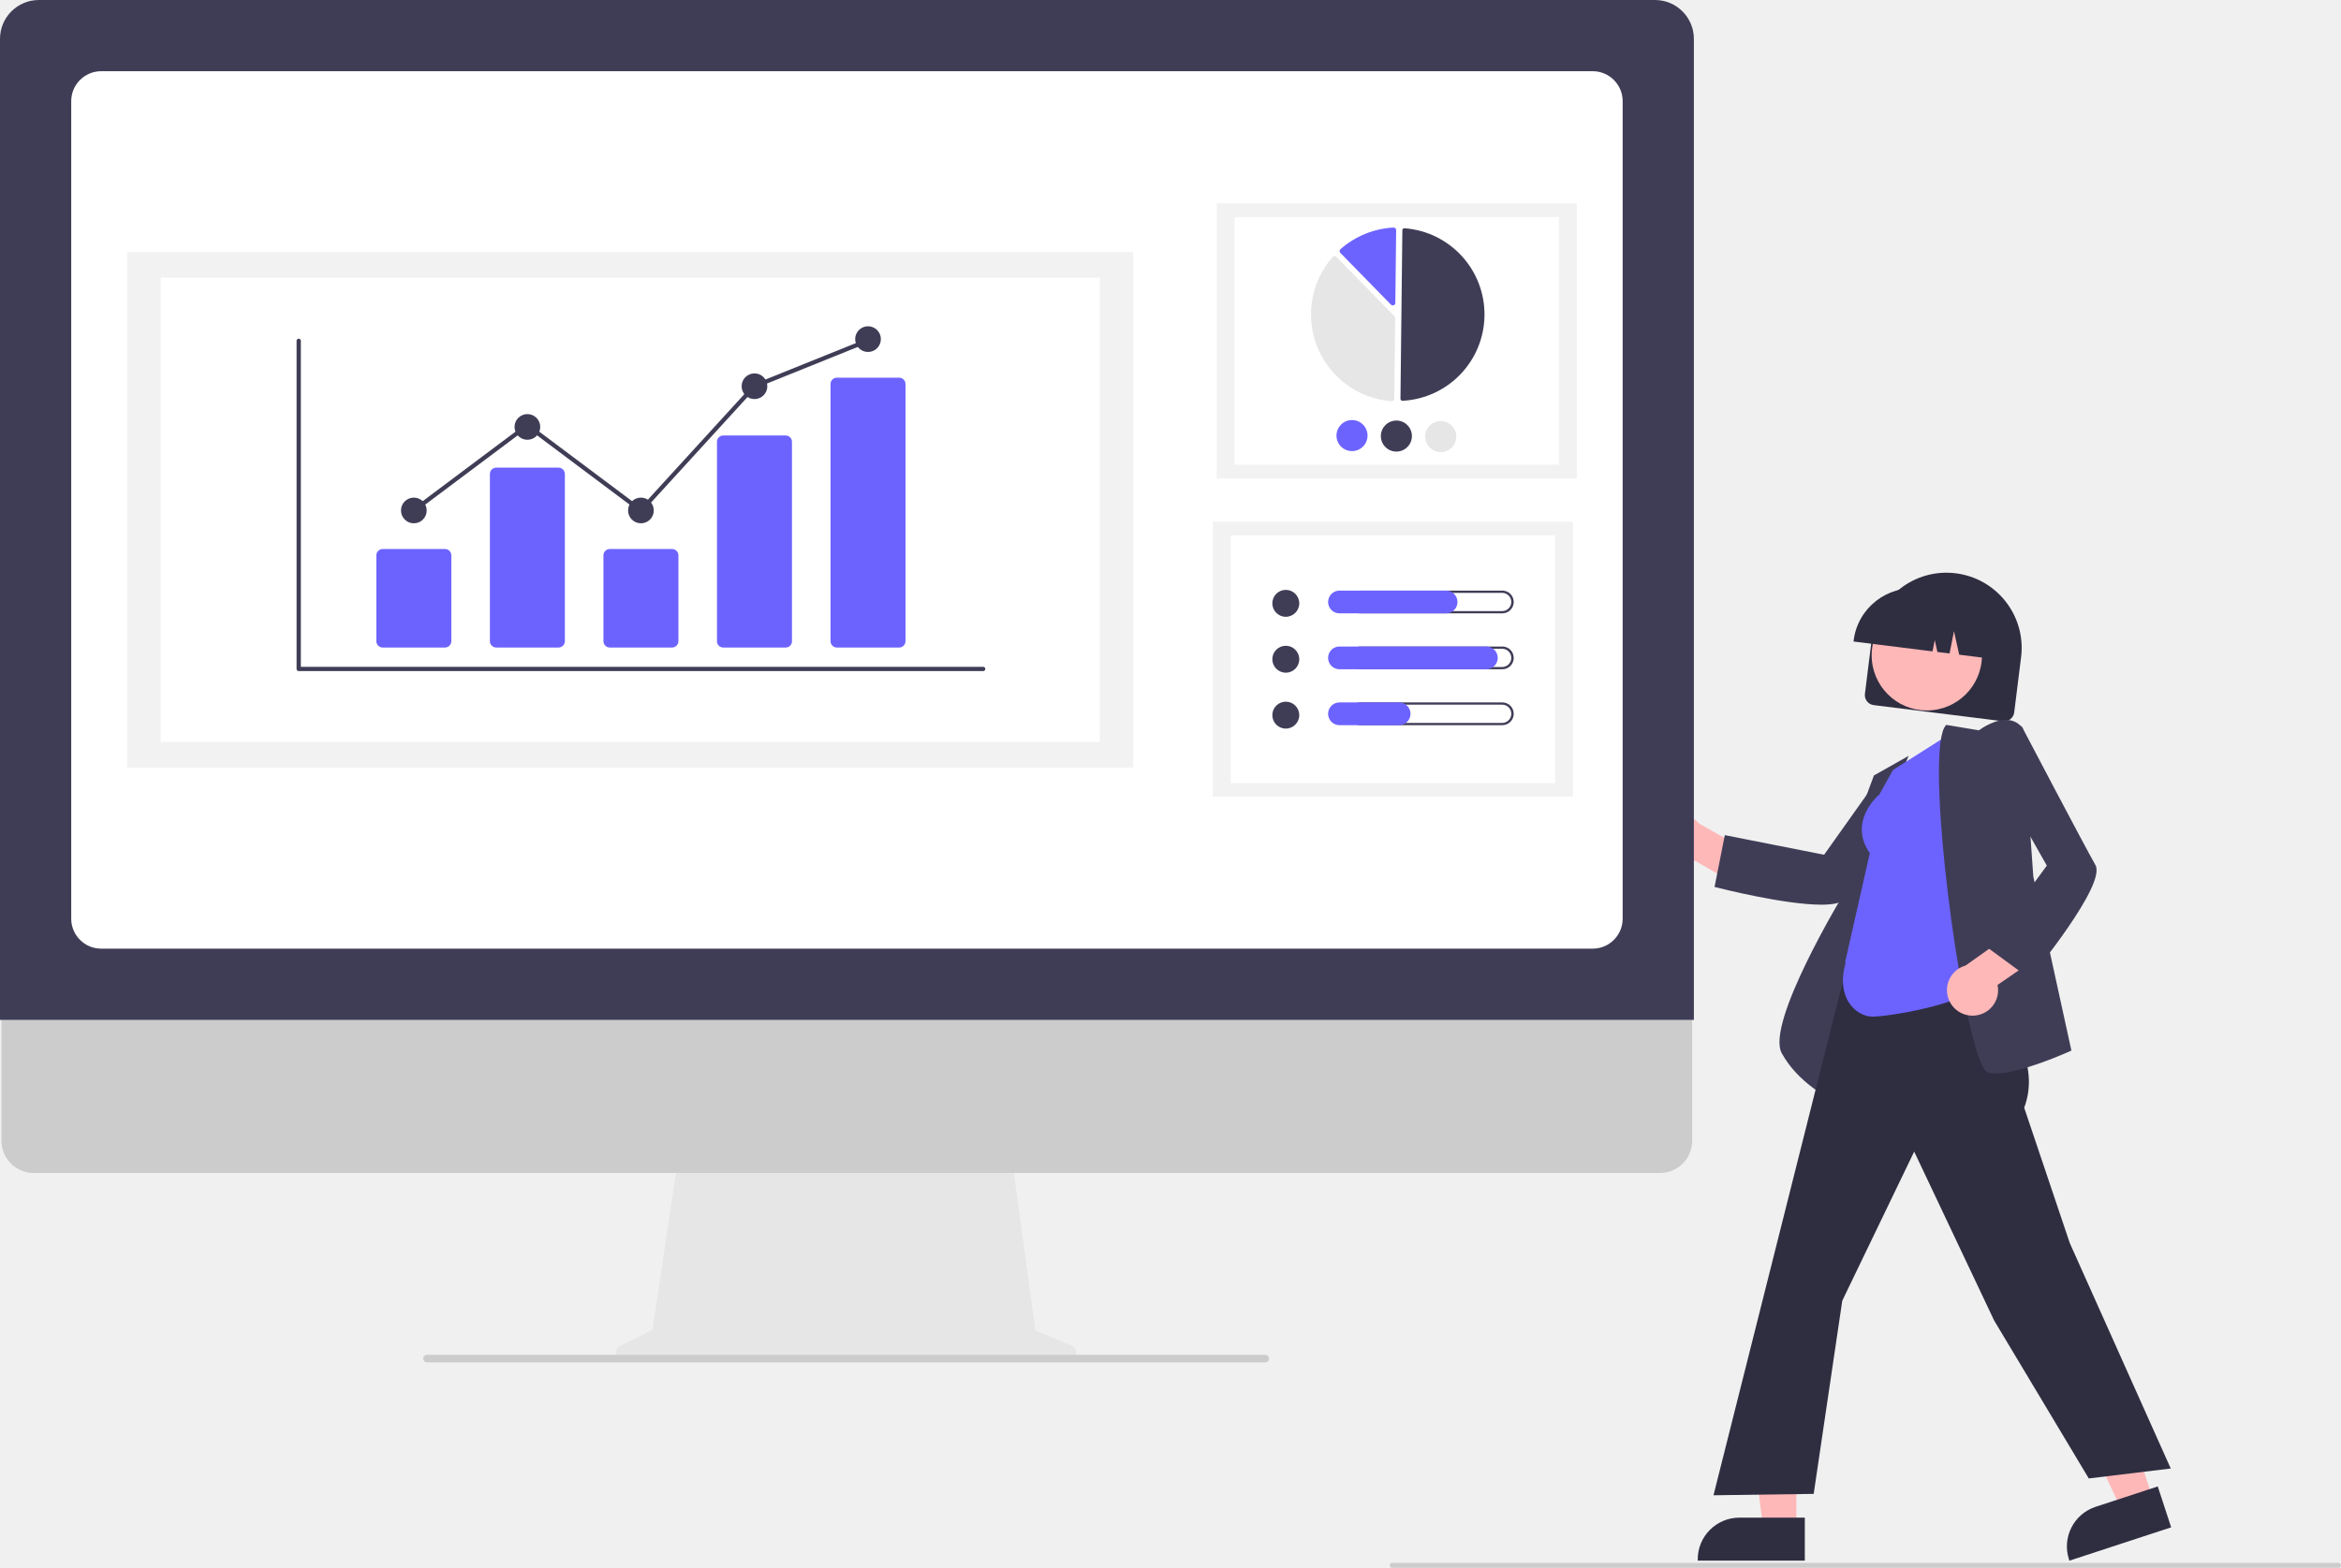
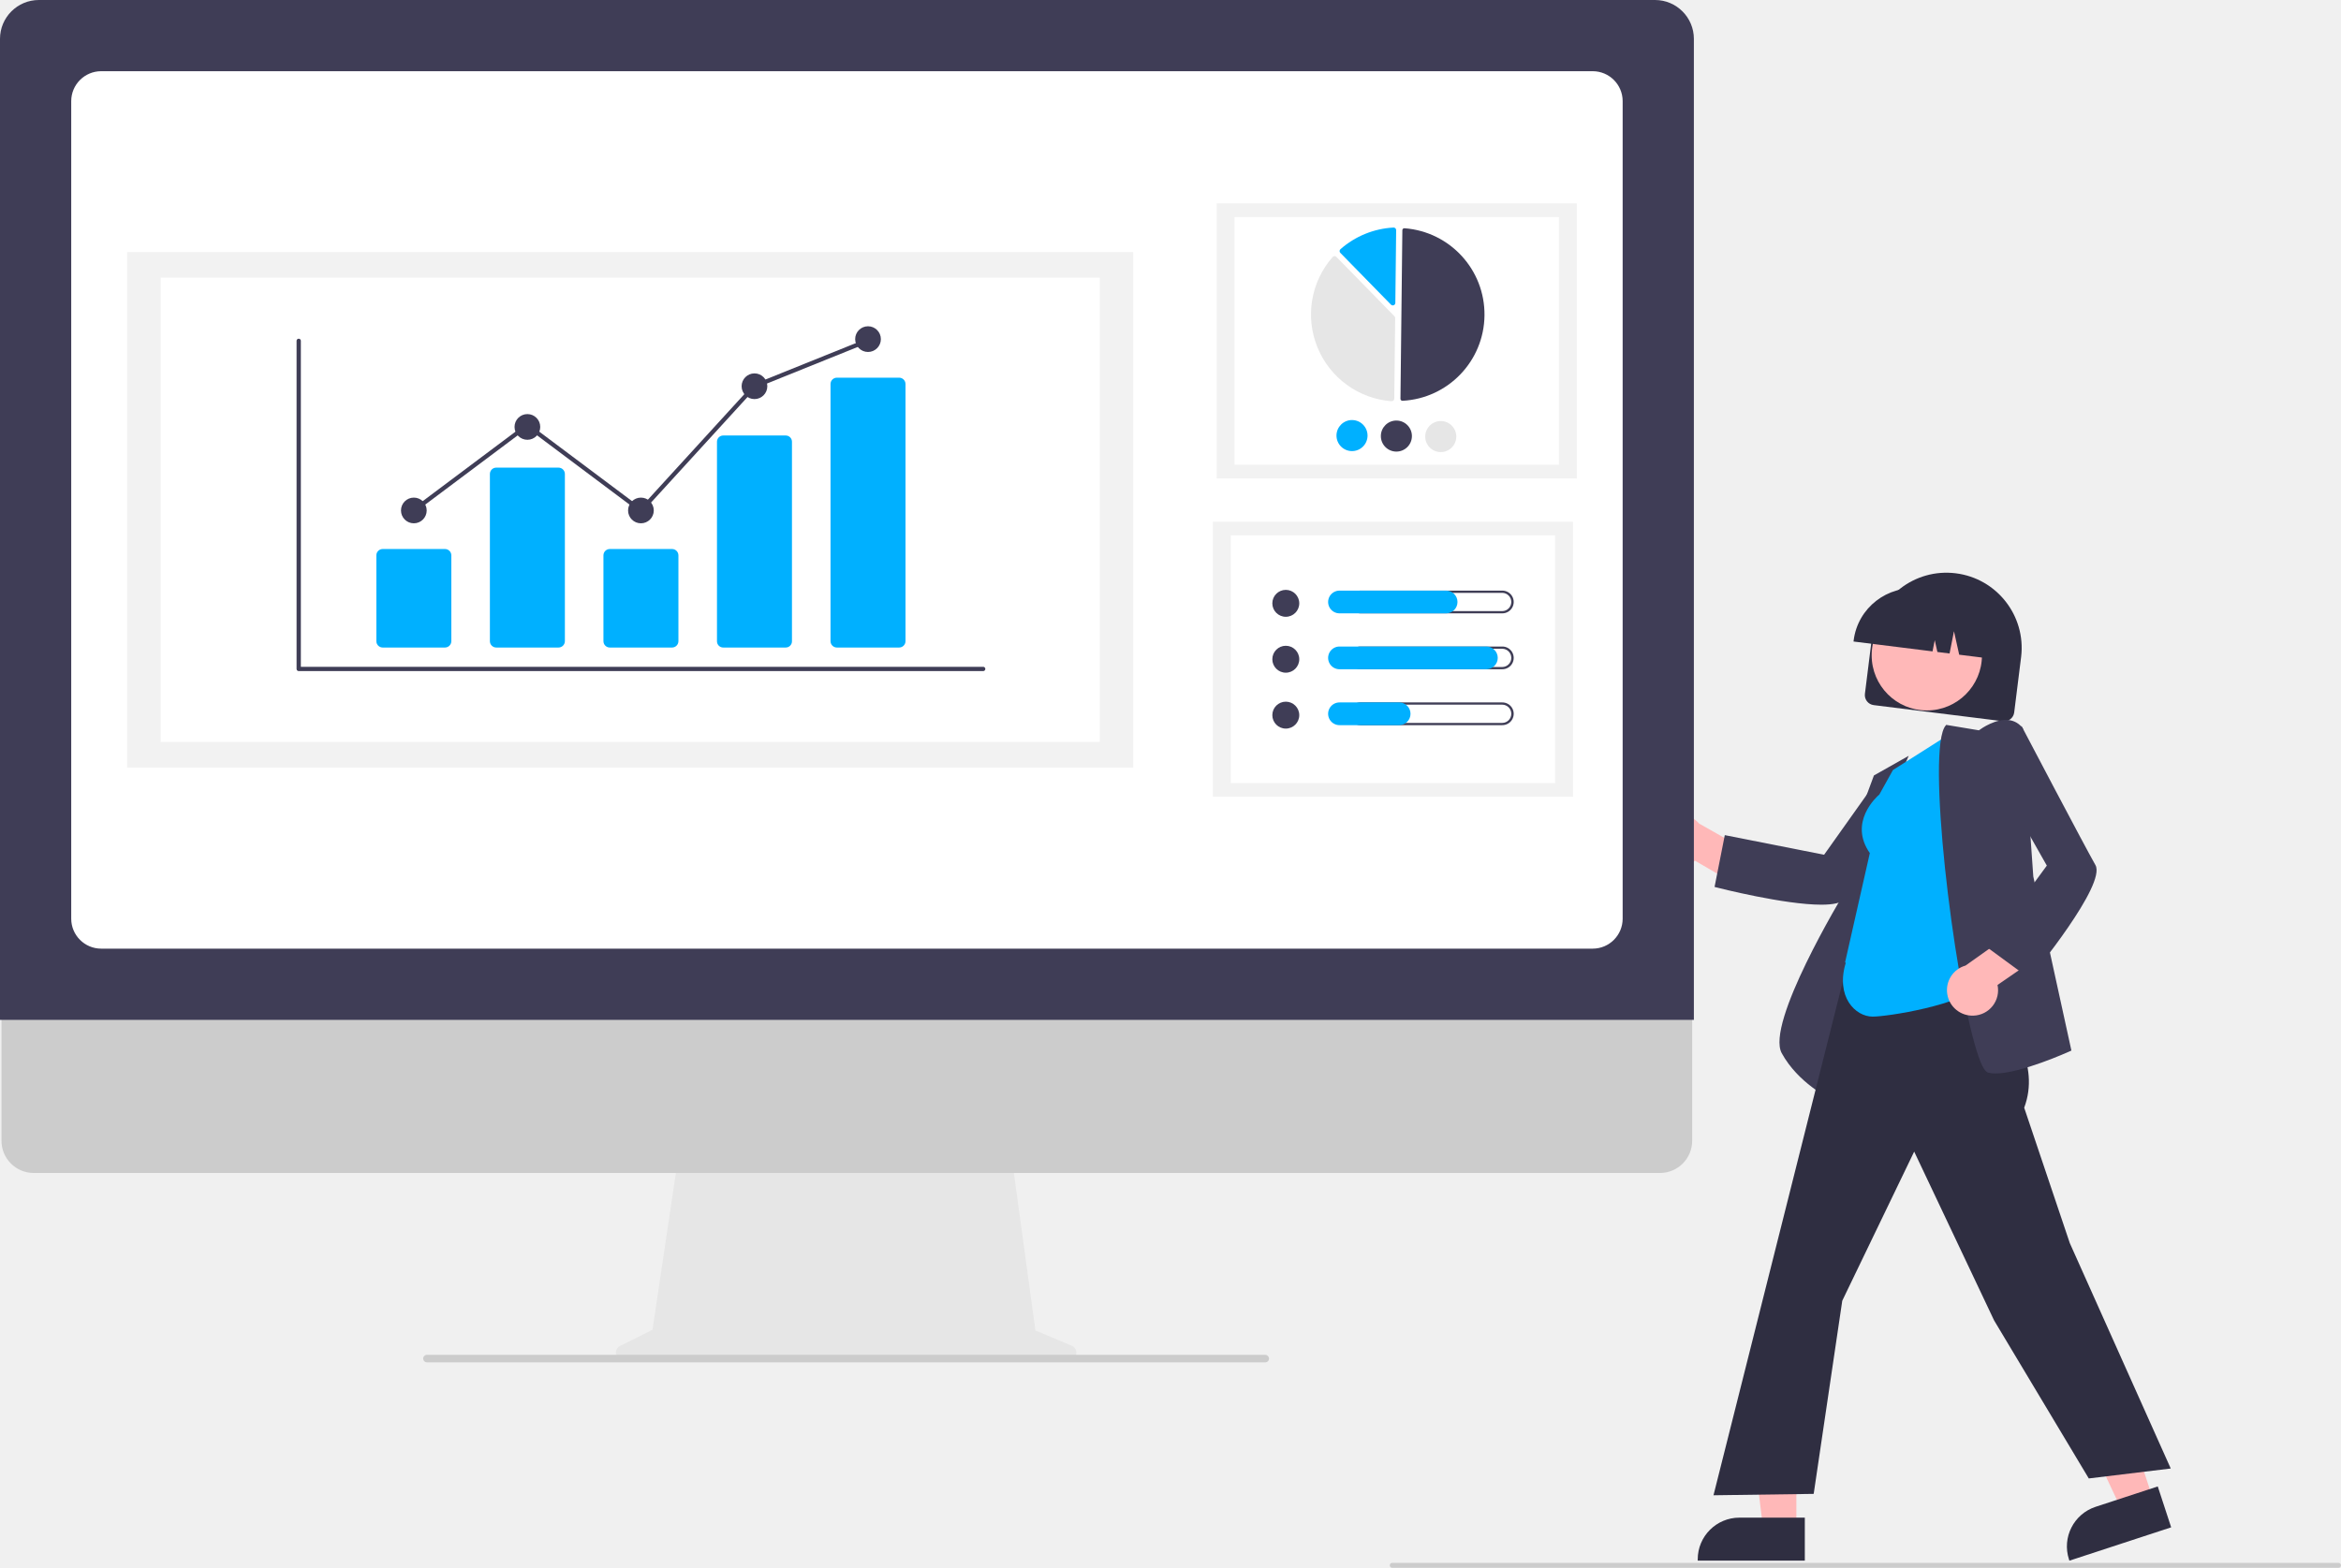
<svg xmlns="http://www.w3.org/2000/svg" data-name="Layer 1" width="942.547" height="631.439" viewBox="0 0 942.547 631.439">
  <path d="M879.59,413.72l2.798-22.427a30.285,30.285,0,0,1,60.103,7.498l-2.798,22.427a4.073,4.073,0,0,1-4.54,3.533l-52.03-6.491A4.073,4.073,0,0,1,879.59,413.72Z" transform="translate(-128.7264 -134.2805)" fill="#2f2e41" />
  <circle cx="775.786" cy="263.927" r="22.204" fill="#ffb8b8" />
  <path d="M875.055,392.201a23.984,23.984,0,0,1,26.738-20.806l4.486.56a23.983,23.983,0,0,1,20.806,26.738l-.056.449-9.479-1.183-2.104-9.456L913.67,397.474l-4.899-.611-1.061-4.771-.896,4.527-31.815-3.969Z" transform="translate(-128.7264 -134.2805)" fill="#2f2e41" />
  <path d="M795.916,477.411a10.228,10.228,0,0,0,15.284,3.515L831.367,492.74l10.168-10.504-28.714-16.283a10.283,10.283,0,0,0-16.905,11.459Z" transform="translate(-128.7264 -134.2805)" fill="#ffb8b8" />
  <path d="M862.013,498.639c-14.875,0-41.052-6.659-42.501-7.031l-.458-.117,4.12-20.859,39.982,7.897,21.721-30.587,24.937-2.535-.696.916c-.324.427-32.47,42.743-37.472,49.842C870.382,497.956,866.776,498.639,862.013,498.639Z" transform="translate(-128.7264 -134.2805)" fill="#3f3d56" />
  <path d="M866.001,576.928l-.595-.284c-.127-.061-12.765-6.208-19.311-18.209-6.515-11.944,23.983-62.612,26.117-66.128l.031-16.091L883.213,446.595l13.992-7.908L885.192,466.716Z" transform="translate(-128.7264 -134.2805)" fill="#3f3d56" />
  <polygon points="723.257 615.591 709.885 615.59 703.523 564.011 723.259 564.012 723.257 615.591" fill="#ffb8b8" />
  <path d="M855.393,762.833l-43.118-.002v-.545A16.784,16.784,0,0,1,829.058,745.504h.001l26.335.001Z" transform="translate(-128.7264 -134.2805)" fill="#2f2e41" />
  <polygon points="866.891 603.872 854.184 608.035 832.077 561.002 850.832 554.857 866.891 603.872" fill="#ffb8b8" />
  <path d="M1002.895,749.408,961.92,762.833l-.17-.518a16.784,16.784,0,0,1,10.722-21.174l.001-0,25.026-8.199Z" transform="translate(-128.7264 -134.2805)" fill="#2f2e41" />
  <path d="M969.726,729.72l-38.12-63.641L899.426,598.086l-28.958,60.061-11.504,77.788-40.343.561.159-.631L880.517,490.553l48.352,7.224-2.201,31.916,1.311,1.864c10.923,15.517,22.216,31.56,15.739,48.854l18.362,54.522,40.646,90.786Z" transform="translate(-128.7264 -134.2805)" fill="#2f2e41" />
-   <path d="M882.726,543.72c-7.006,0-15-8-10.853-21.658l-.269-.194,9.961-44.008c-8.693-12.432,2.768-22.691,3.842-23.608l5.471-9.847,24.138-15.308L927.229,530.57l-.181.173C918.228,539.182,888.604,543.72,882.726,543.72Z" transform="translate(-128.7264 -134.2805)" fill="#6c63ff" />
+   <path d="M882.726,543.72c-7.006,0-15-8-10.853-21.658l-.269-.194,9.961-44.008c-8.693-12.432,2.768-22.691,3.842-23.608l5.471-9.847,24.138-15.308L927.229,530.57l-.181.173C918.228,539.182,888.604,543.72,882.726,543.72Z" transform="translate(-128.7264 -134.2805)" fill="#00b0ff" />
  <path d="M932.159,566.617a11.881,11.881,0,0,1-2.851-.302c-.939-.235-2.458-1.431-4.807-9.077-9.336-30.397-20.359-121.86-12.351-130.811l.183-.205,13.149,2.191c1.093-.807,6.829-4.811,12.121-4.114a8.033,8.033,0,0,1,5.497,3.249l.091.119,4.189,59.594,15.346,70.131-.368.167C961.466,557.966,942.303,566.617,932.159,566.617Z" transform="translate(-128.7264 -134.2805)" fill="#3f3d56" />
  <path d="M923.317,543.324a10.228,10.228,0,0,0,9.662-12.353l19.249-13.258-5.204-13.662-26.92,19.104a10.283,10.283,0,0,0,3.212,20.169Z" transform="translate(-128.7264 -134.2805)" fill="#ffb8b8" />
  <path d="M945.876,528.337l-17.146-12.573,24.101-32.864L934.336,450.261l8.275-23.661.535,1.019c.249.475,24.948,47.527,29.257,55.067,4.483,7.844-24.97,43.761-26.226,45.285Z" transform="translate(-128.7264 -134.2805)" fill="#3f3d56" />
  <path d="M560.206,676.255l-14.592-6.144-10.01-73.151H402.299L391.449,669.812l-13.055,6.527a3.1,3.1,0,0,0,1.387,5.873H559.003A3.1,3.1,0,0,0,560.206,676.255Z" transform="translate(-128.7264 -134.2805)" fill="#e6e6e6" />
  <path d="M797.098,606.692H142.268a12.973,12.973,0,0,1-12.944-12.973V501.379h680.718v92.34A12.974,12.974,0,0,1,797.098,606.692Z" transform="translate(-128.7264 -134.2805)" fill="#ccc" />
  <path d="M810.726,545.021h-682V149.92A15.657,15.657,0,0,1,144.366,134.28H795.087a15.657,15.657,0,0,1,15.64,15.639Z" transform="translate(-128.7264 -134.2805)" fill="#3f3d56" />
  <path d="M769.993,516.344H169.46a12.07,12.07,0,0,1-12.057-12.057v-329.274a12.071,12.071,0,0,1,12.057-12.057H769.993a12.071,12.071,0,0,1,12.057,12.057v329.274A12.07,12.07,0,0,1,769.993,516.344Z" transform="translate(-128.7264 -134.2805)" fill="#fff" />
  <path d="M638.146,682.975l-337.448,0a1.567,1.567,0,0,1-1.539-1.134,1.529,1.529,0,0,1,1.477-1.919l337.385,0a1.615,1.615,0,0,1,1.616,1.194A1.528,1.528,0,0,1,638.146,682.975Z" transform="translate(-128.7264 -134.2805)" fill="#ccc" />
  <rect x="489.86" y="81.909" width="144.996" height="110.773" fill="#f2f2f2" />
  <rect x="497.065" y="87.414" width="130.586" height="99.765" fill="#fff" />
  <path d="M693.377,295.695q.026 0.0.052-.001a34.817,34.817,0,0,0,.779-69.489.794.794,0,0,0-.601.208.786.786,0,0,0-.257.576l-.761,67.902a.797.797,0,0,0,.788.804Z" transform="translate(-128.7264 -134.2805)" fill="#3f3d56" />
  <path d="M666.072,237.433a1.025,1.025,0,0,1,.72.307l23.376,23.906a1.014,1.014,0,0,1,.291.725l-.364,32.491a1.011,1.011,0,0,1-.33.74,1.026,1.026,0,0,1-.771.268,35.044,35.044,0,0,1-23.7-58.091,1.026,1.026,0,0,1,.741-.347Q666.053,237.433,666.072,237.433Z" transform="translate(-128.7264 -134.2805)" fill="#e6e6e6" />
-   <path d="M689.842,225.927a1.029,1.029,0,0,1,.699.286,1.011,1.011,0,0,1,.314.748l-.329,29.316a1.021,1.021,0,0,1-1.75.702L668.378,236.118a1.023,1.023,0,0,1,.055-1.482,35.118,35.118,0,0,1,21.346-8.708C689.8,225.927,689.821,225.927,689.842,225.927Z" transform="translate(-128.7264 -134.2805)" fill="#6c63ff" />
-   <path d="M679.334,309.775a6.253,6.253,0,1,1-6.183-6.323A6.261,6.261,0,0,1,679.334,309.775Z" transform="translate(-128.7264 -134.2805)" fill="#6c63ff" />
+   <path d="M689.842,225.927a1.029,1.029,0,0,1,.699.286,1.011,1.011,0,0,1,.314.748l-.329,29.316a1.021,1.021,0,0,1-1.75.702L668.378,236.118a1.023,1.023,0,0,1,.055-1.482,35.118,35.118,0,0,1,21.346-8.708C689.8,225.927,689.821,225.927,689.842,225.927Z" transform="translate(-128.7264 -134.2805)" fill="#00b0ff" />
+   <path d="M679.334,309.775a6.253,6.253,0,1,1-6.183-6.323A6.261,6.261,0,0,1,679.334,309.775Z" transform="translate(-128.7264 -134.2805)" fill="#00b0ff" />
  <path d="M697.199,309.976a6.253,6.253,0,1,1-6.183-6.323A6.261,6.261,0,0,1,697.199,309.976Z" transform="translate(-128.7264 -134.2805)" fill="#3f3d56" />
  <path d="M715.065,310.176a6.253,6.253,0,1,1-6.183-6.323A6.261,6.261,0,0,1,715.065,310.176Z" transform="translate(-128.7264 -134.2805)" fill="#e6e6e6" />
  <rect x="488.333" y="210.116" width="144.996" height="110.773" fill="#f2f2f2" />
  <rect x="495.538" y="215.621" width="130.586" height="99.765" fill="#fff" />
  <circle cx="517.695" cy="242.988" r="5.422" fill="#3f3d56" />
  <path d="M733.539,373.049a3.677,3.677,0,1,1,0,7.354H676.513a3.677,3.677,0,1,1,0-7.354h57.026m0-.901H676.513a4.578,4.578,0,1,0,0,9.155h57.026a4.578,4.578,0,1,0,0-9.155Z" transform="translate(-128.7264 -134.2805)" fill="#3f3d56" />
-   <path d="M711.038,381.304h-42.928a4.578,4.578,0,1,1,0-9.155h42.928a4.578,4.578,0,0,1,0,9.155Z" transform="translate(-128.7264 -134.2805)" fill="#6c63ff" />
+   <path d="M711.038,381.304h-42.928a4.578,4.578,0,1,1,0-9.155h42.928a4.578,4.578,0,0,1,0,9.155Z" transform="translate(-128.7264 -134.2805)" fill="#00b0ff" />
  <circle cx="517.695" cy="265.503" r="5.422" fill="#3f3d56" />
  <path d="M733.539,395.564a3.677,3.677,0,1,1,0,7.354H676.513a3.677,3.677,0,1,1,0-7.354h57.026m0-.901H676.513a4.578,4.578,0,1,0,0,9.155h57.026a4.578,4.578,0,1,0,0-9.155Z" transform="translate(-128.7264 -134.2805)" fill="#3f3d56" />
-   <path d="M727.248,403.819h-59.139a4.578,4.578,0,1,1,0-9.155h59.139a4.578,4.578,0,0,1,0,9.155Z" transform="translate(-128.7264 -134.2805)" fill="#6c63ff" />
+   <path d="M727.248,403.819h-59.139a4.578,4.578,0,1,1,0-9.155h59.139a4.578,4.578,0,0,1,0,9.155Z" transform="translate(-128.7264 -134.2805)" fill="#00b0ff" />
  <circle cx="517.695" cy="288.018" r="5.422" fill="#3f3d56" />
  <path d="M733.539,418.079a3.677,3.677,0,1,1,0,7.354H676.513a3.677,3.677,0,1,1,0-7.354h57.026m0-.901H676.513a4.578,4.578,0,1,0,0,9.155h57.026a4.578,4.578,0,1,0,0-9.155Z" transform="translate(-128.7264 -134.2805)" fill="#3f3d56" />
-   <path d="M692.125,426.334H668.109a4.578,4.578,0,1,1,0-9.155H692.125a4.578,4.578,0,0,1,0,9.155Z" transform="translate(-128.7264 -134.2805)" fill="#6c63ff" />
+   <path d="M692.125,426.334H668.109a4.578,4.578,0,1,1,0-9.155H692.125a4.578,4.578,0,0,1,0,9.155Z" transform="translate(-128.7264 -134.2805)" fill="#00b0ff" />
  <rect x="51.188" y="101.508" width="405.093" height="207.61" fill="#f2f2f2" />
  <rect x="64.692" y="111.824" width="378.087" height="186.978" fill="#fff" />
  <path d="M524.614,404.557H248.996a.863.863,0,0,1-.863-.863V271.591a.863.863,0,1,1,1.725,0V402.832H524.614a.863.863,0,0,1,0,1.725Z" transform="translate(-128.7264 -134.2805)" fill="#3f3d56" />
-   <path d="M307.884,395.069H282.815a2.563,2.563,0,0,1-2.561-2.56V357.952a2.563,2.563,0,0,1,2.561-2.56h25.069a2.563,2.563,0,0,1,2.561,2.56v34.557A2.563,2.563,0,0,1,307.884,395.069Z" transform="translate(-128.7264 -134.2805)" fill="#6c63ff" />
-   <path d="M353.599,395.069H328.531a2.563,2.563,0,0,1-2.561-2.56V325.174a2.563,2.563,0,0,1,2.561-2.56h25.069a2.563,2.563,0,0,1,2.561,2.56v67.334A2.563,2.563,0,0,1,353.599,395.069Z" transform="translate(-128.7264 -134.2805)" fill="#6c63ff" />
-   <path d="M399.315,395.069H374.246a2.563,2.563,0,0,1-2.561-2.56V357.952a2.563,2.563,0,0,1,2.561-2.56h25.069a2.563,2.563,0,0,1,2.561,2.56v34.557A2.563,2.563,0,0,1,399.315,395.069Z" transform="translate(-128.7264 -134.2805)" fill="#6c63ff" />
-   <path d="M445.031,395.069H419.962a2.507,2.507,0,0,1-2.561-2.444V312.12a2.507,2.507,0,0,1,2.561-2.444h25.069a2.507,2.507,0,0,1,2.561,2.444v80.505A2.507,2.507,0,0,1,445.031,395.069Z" transform="translate(-128.7264 -134.2805)" fill="#6c63ff" />
-   <path d="M490.746,395.069H465.678a2.563,2.563,0,0,1-2.561-2.56V288.947a2.563,2.563,0,0,1,2.561-2.56H490.746a2.563,2.563,0,0,1,2.561,2.56V392.509A2.563,2.563,0,0,1,490.746,395.069Z" transform="translate(-128.7264 -134.2805)" fill="#6c63ff" />
+   <path d="M307.884,395.069H282.815a2.563,2.563,0,0,1-2.561-2.56V357.952a2.563,2.563,0,0,1,2.561-2.56h25.069a2.563,2.563,0,0,1,2.561,2.56v34.557A2.563,2.563,0,0,1,307.884,395.069Z" transform="translate(-128.7264 -134.2805)" fill="#00b0ff" />
+   <path d="M353.599,395.069H328.531a2.563,2.563,0,0,1-2.561-2.56V325.174a2.563,2.563,0,0,1,2.561-2.56h25.069a2.563,2.563,0,0,1,2.561,2.56v67.334A2.563,2.563,0,0,1,353.599,395.069Z" transform="translate(-128.7264 -134.2805)" fill="#00b0ff" />
+   <path d="M399.315,395.069H374.246a2.563,2.563,0,0,1-2.561-2.56V357.952a2.563,2.563,0,0,1,2.561-2.56h25.069a2.563,2.563,0,0,1,2.561,2.56v34.557A2.563,2.563,0,0,1,399.315,395.069Z" transform="translate(-128.7264 -134.2805)" fill="#00b0ff" />
+   <path d="M445.031,395.069H419.962a2.507,2.507,0,0,1-2.561-2.444V312.12a2.507,2.507,0,0,1,2.561-2.444h25.069a2.507,2.507,0,0,1,2.561,2.444v80.505A2.507,2.507,0,0,1,445.031,395.069Z" transform="translate(-128.7264 -134.2805)" fill="#00b0ff" />
+   <path d="M490.746,395.069H465.678a2.563,2.563,0,0,1-2.561-2.56V288.947a2.563,2.563,0,0,1,2.561-2.56H490.746a2.563,2.563,0,0,1,2.561,2.56V392.509A2.563,2.563,0,0,1,490.746,395.069Z" transform="translate(-128.7264 -134.2805)" fill="#00b0ff" />
  <circle cx="166.623" cy="205.585" r="5.175" fill="#3f3d56" />
  <circle cx="212.339" cy="171.945" r="5.175" fill="#3f3d56" />
  <circle cx="258.054" cy="205.585" r="5.175" fill="#3f3d56" />
  <circle cx="303.77" cy="155.556" r="5.175" fill="#3f3d56" />
  <circle cx="349.486" cy="136.58" r="5.175" fill="#3f3d56" />
  <polygon points="258.163 206.744 212.339 172.421 167.14 206.275 166.106 204.895 212.339 170.265 257.945 204.425 303.266 154.83 303.447 154.756 349.163 136.337 349.808 137.937 304.274 156.283 258.163 206.744" fill="#3f3d56" />
  <path d="M1070.274,765.72h-381a1,1,0,0,1,0-2h381a1,1,0,0,1,0,2Z" transform="translate(-128.7264 -134.2805)" fill="#ccc" />
</svg>
